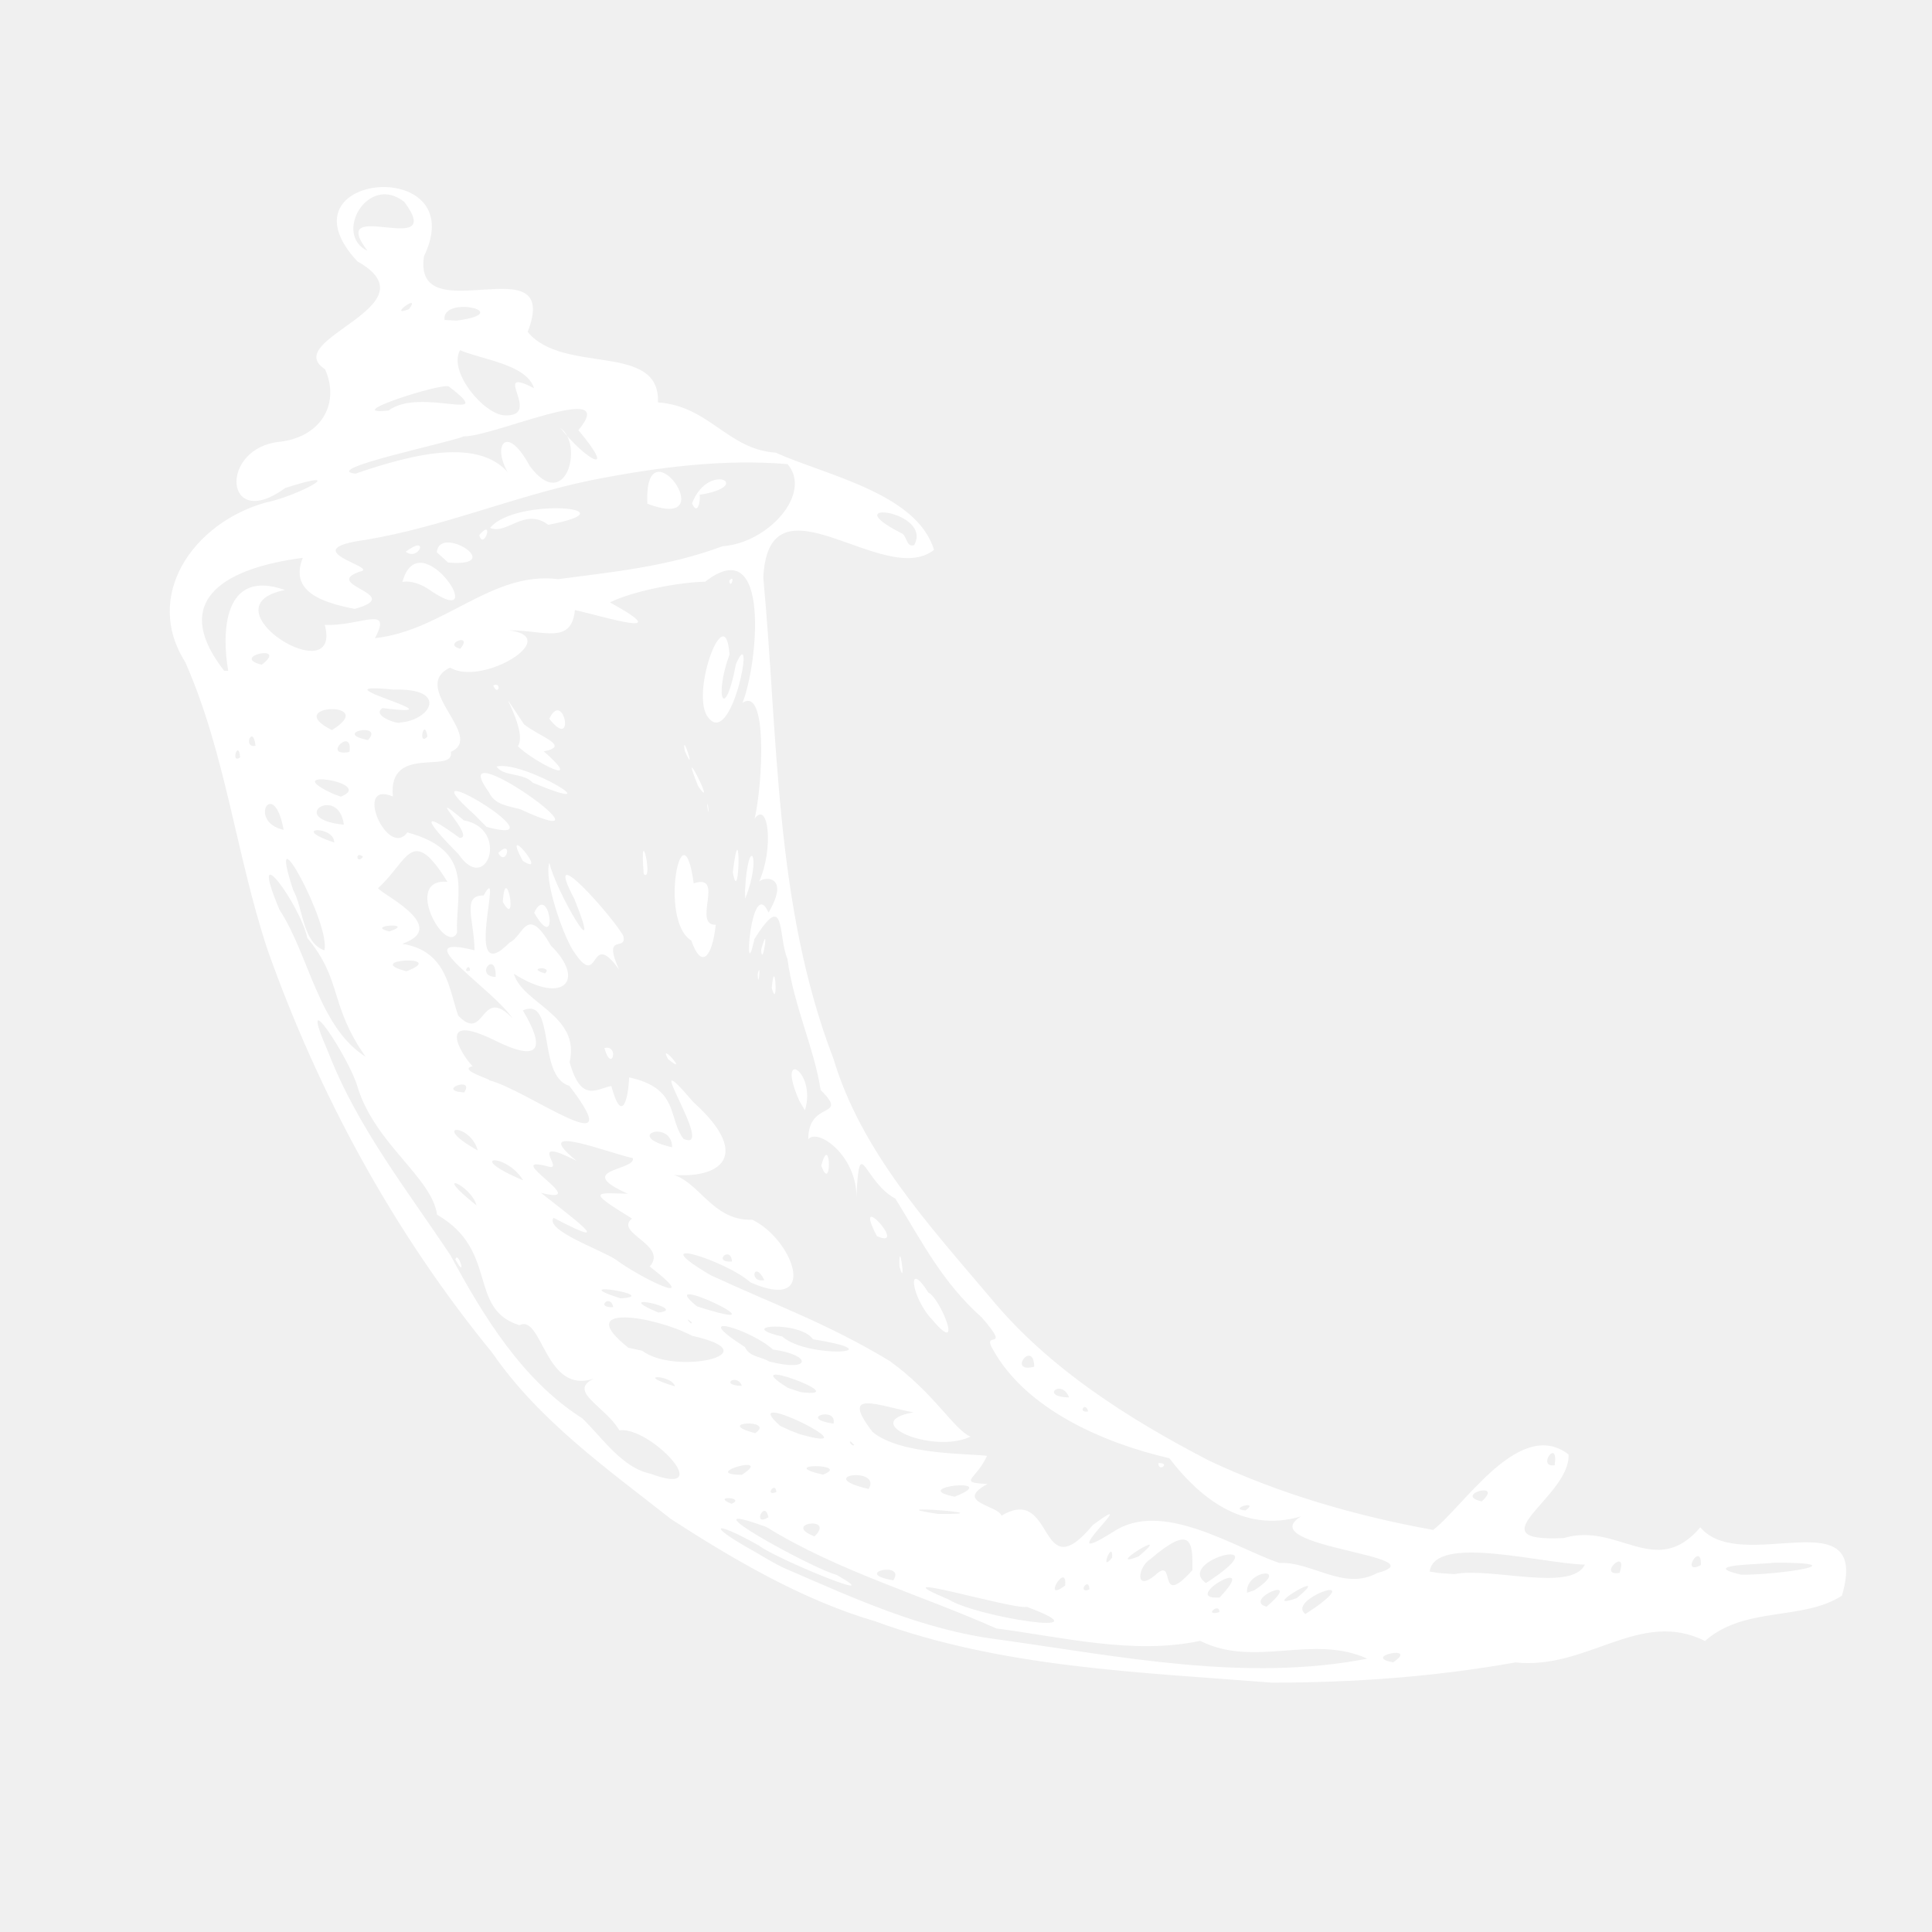
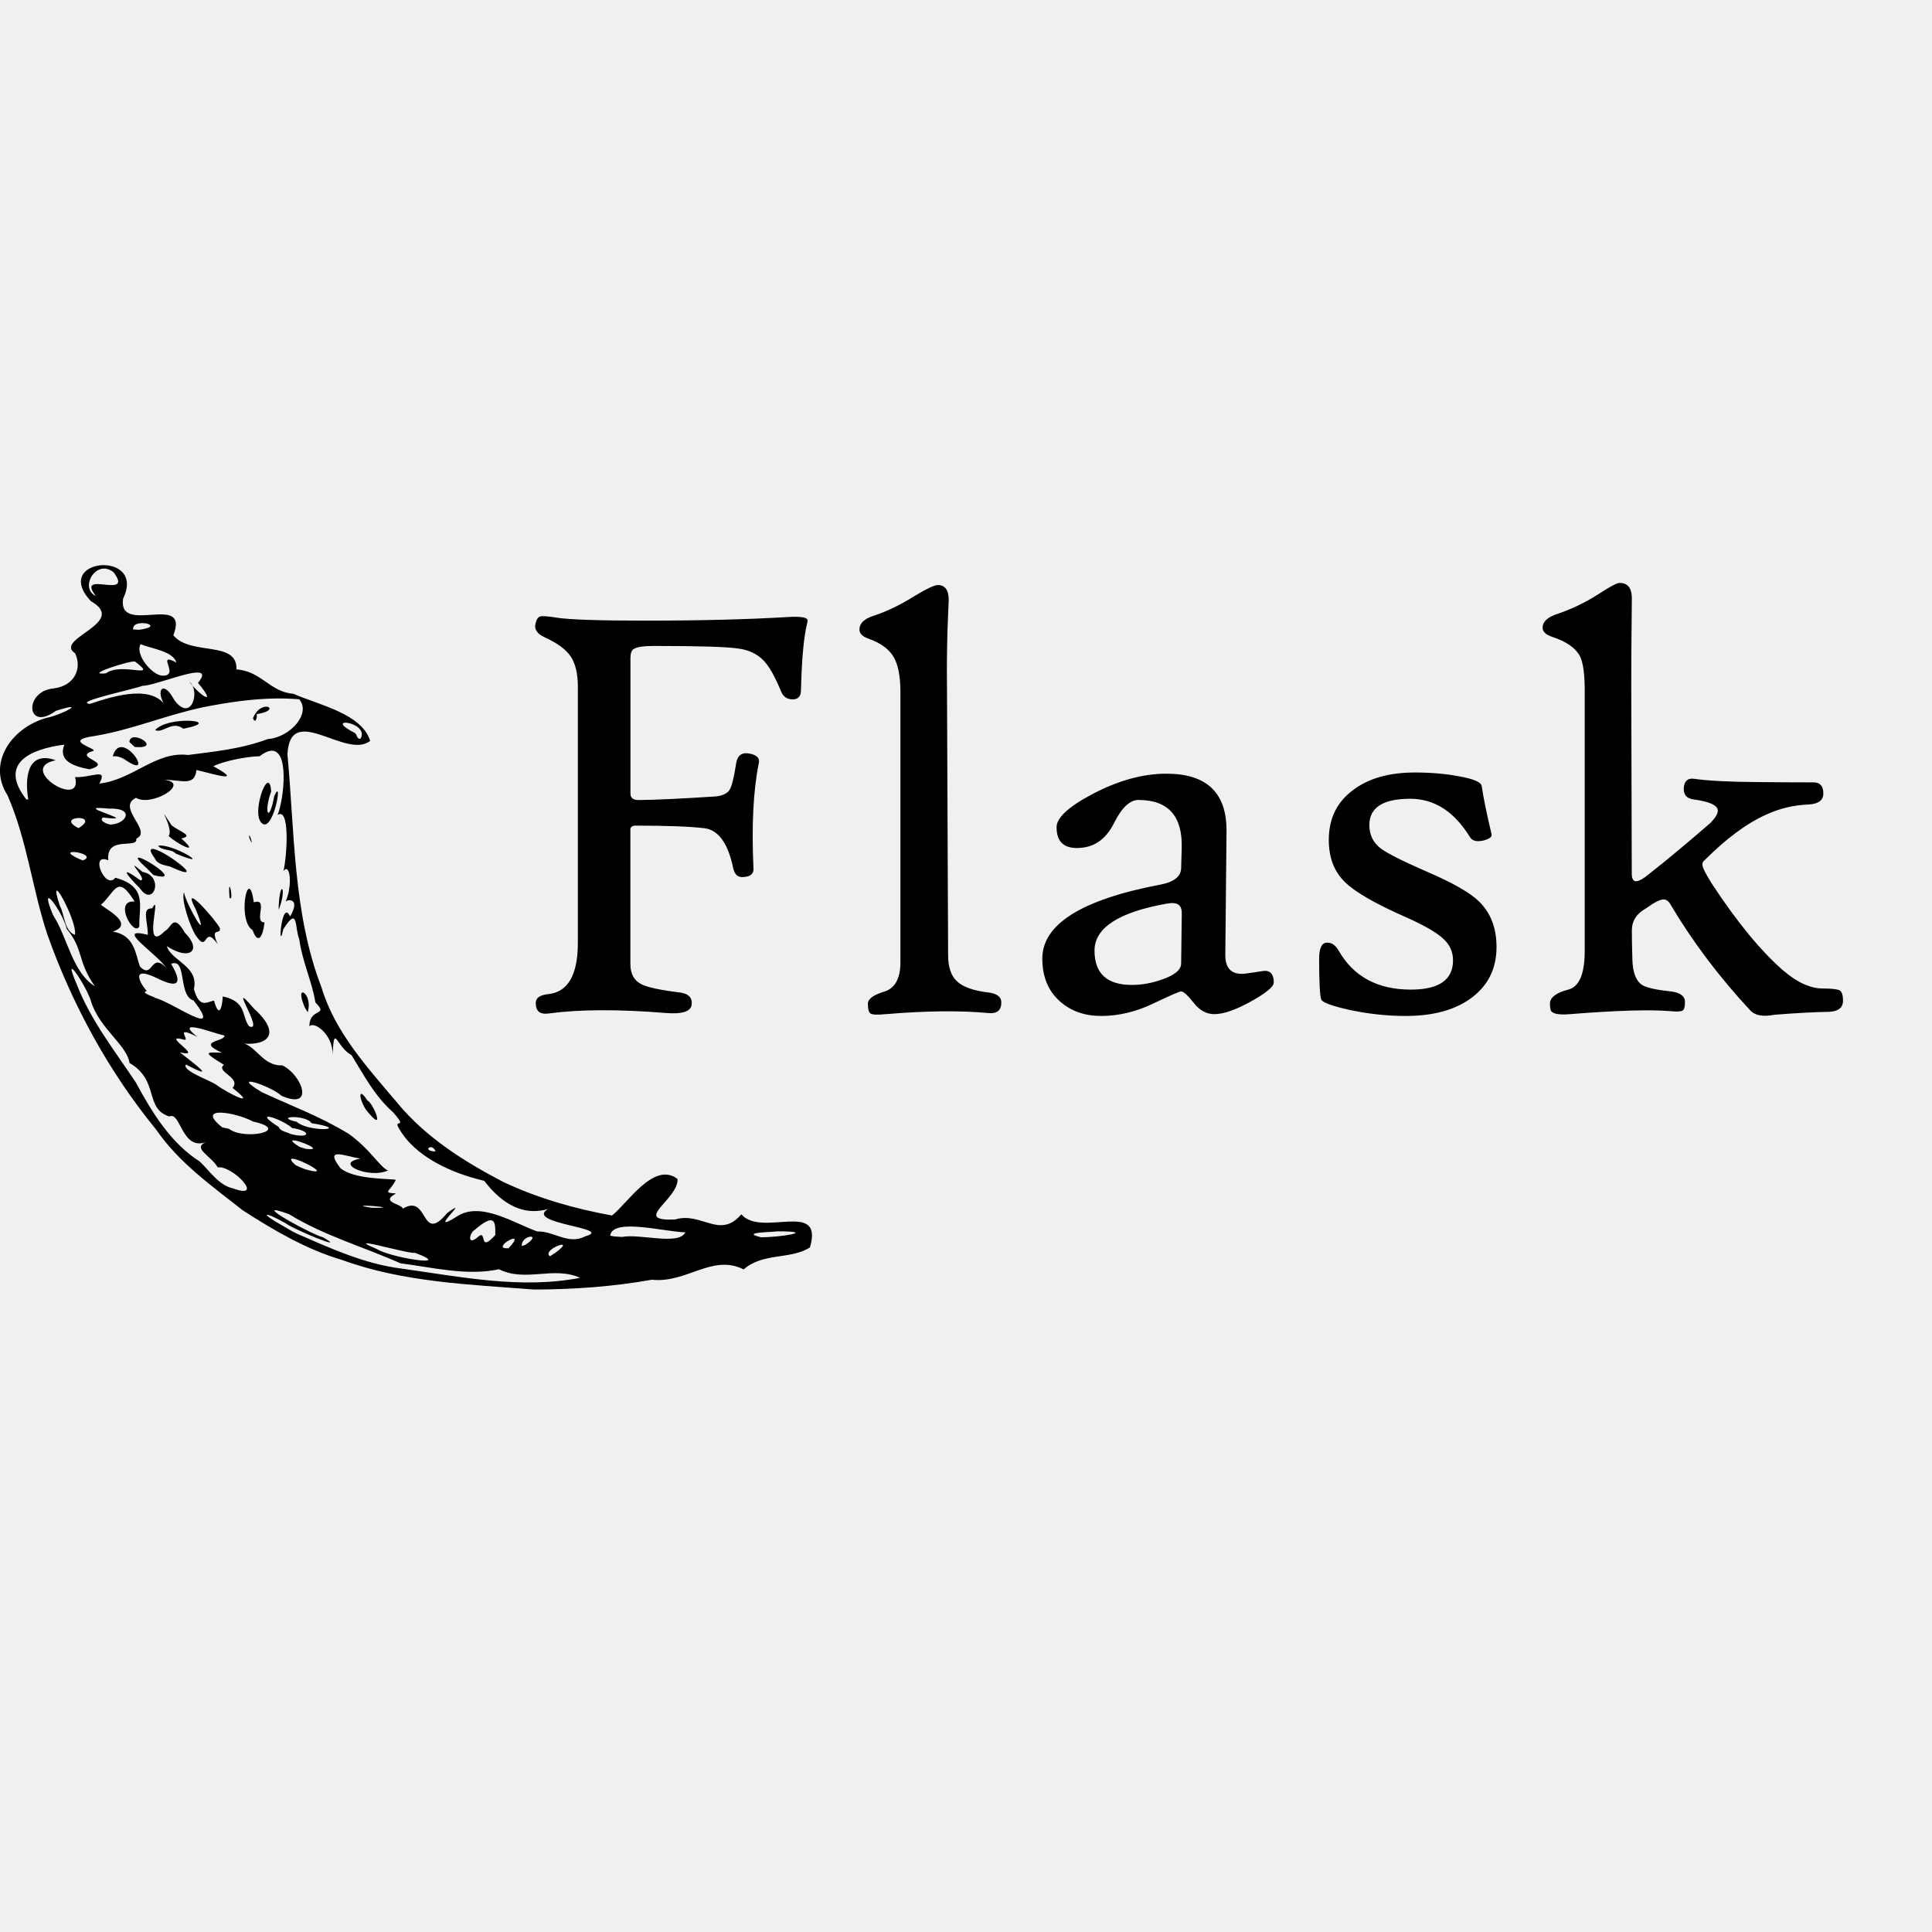
- <svg xmlns="http://www.w3.org/2000/svg" viewBox="0 0 128 128">
-   <path fill="#ffffff" d="M44.44 100.63c-4.23-3.33-8.74-6.52-11.83-11.01-6.49-7.92-11.49-17.1-14.9-26.74-2.07-6.27-2.77-12.99-5.44-19.02-2.78-4.38.48-9.16 5.27-10.55 2.13-.41 5.89-2.43 1.36-.98-4.06 2.98-4.45-2.71-.29-3.07 2.84-.38 3.89-2.7 2.92-4.8-3.05-1.99 7.4-4.18 2.14-7.15-5.48-5.91 7.66-7.05 4.42-.33-.77 5.16 9.18-.95 6.87 5.01 2.35 2.86 8.8.65 8.63 4.67 3.42.24 4.6 3.11 7.8 3.33 3.33 1.5 9.36 2.69 10.49 6.44-3.3 2.61-10.95-5.4-11.31 1.84 1 10.69.74 21.7 4.65 31.88 1.85 6.16 6.33 11.01 10.38 15.81 3.88 4.7 9.12 8.01 14.48 10.8 4.69 2.21 9.75 3.68 14.87 4.6 2.07-1.59 5.74-7.48 8.97-5 .16 2.8-6.42 5.84-.31 5.54 3.59-1.08 6.08 2.77 9.04-.71 2.72 3.23 11.32-2.06 9.38 4.53-2.62 1.69-6.44.67-9.07 3-4.33-2.16-7.77 1.93-12.56 1.42-5.32.95-10.73 1.34-16.13 1.34-8.85-.7-17.89-.99-26.3-4.07-4.74-1.38-9.37-4.08-13.53-6.78zm7.47 3.24c4.63 2 9.16 4.11 14.23 4.75 8.05 1.12 16.37 2.84 24.45 1.27-3.66-1.65-7.44.64-11.08-1.18-4.37.94-9.06-.24-13.5-.82-5.05-2.25-10.5-3.8-15.23-6.72-5.91-2.16 3.06 2.77 4.65 3.17 3.69 2.1-4.06-1.08-5.16-1.95-3.09-1.74-3.49-1.37-.31.39.64.37 1.28.77 1.95 1.09zm-8.81-6.23c4.49 1.66-.02-3.16-2.07-2.88-.91-1.58-3.48-2.58-1.67-3.43-3.26 1.13-3.42-4.3-4.95-3.53-3.45-1.09-1.34-4.95-5.45-7.32-.37-2.5-4.08-4.66-5.26-8.43-.52-1.93-4.19-7.46-1.94-2.31 1.92 4.96 5.29 9.21 8.1 13.45 2.18 4.04 4.76 8.26 8.72 10.78 1.34 1.3 2.63 3.27 4.52 3.67zM30.17 83.45c.16-.68.82 1.46 0 0zm18.3 16.18c1-.44-1.43-.56 0 0zm2.44.89c-.25-1.23-1.11.69 0 0zm3.05 1.27c1.45-1.38-2.24-.87 0 0zm5.22 2.91c.89-1.3-2.82-.49 0 0zm-10.03-6.99c2.25-1.46-2.91-.02 0 0zm2.29 1.14c-.07-.77-.82.34 0 0zm11.43 7.13c1.84 1.16 10.73 2.54 5.16.48-.93.2-10.33-2.66-5.16-.48zM44.72 91.85c-.18-.77-2.85-.85 0 0zm5.32 3.1c1.39-.96-2.87-.74 0 0zm4.48 2.75c1.98-.75-3.23-.75 0 0zm-11.97-8.21c2.16 1.65 8.7.21 3.3-.99-2.45-1.31-7.99-2.2-4.22.79l.92.2zm15 9.16c.9-1.53-3.77-.88 0 0zm-4.56-3.63c5.27 1.49-4.43-3.34-1.3-.55l.7.32.6.23zm9.14 5.28c4.99.05-4.51-.68 0 0zm-21.5-13.7c-.19-.93-1.23.08 0 0zm29.94 18.44c.14-1.68-1.62 1.25 0 0zM49.15 91.82c-.3-.88-1.56-.04 0 0zm-8.04-5.8c2.86-.17-3.93-1.26 0 0zm-9.54-6.16c-.36-1.38-3.12-2.47 0 0zM56.6 95.74c-.52-.6-.25.13 0 0zm15.58 9.56c-.05-.91-.85.35 0 0zM55.22 94.32c.28-1.18-2.44-.36 0 0zm-11.6-7.36c2.13-.23-3.42-1.44 0 0zm19.63 12.2c3.32-1.32-3.24-.64 0 0zm-10.21-6.93c3.83.49-4.56-2.61-.84-.28l.84.28zm13.31 8.19c3.58-2.14 2.4 5.01 6.07.6 3.62-2.64-3.13 3.27 1.33.47 3.23-2.16 7.99 1.02 11 2.06 2.16-.11 4.27 1.87 6.49.67 4.27-1.15-8.36-1.71-5.05-3.75-3.91 1.14-6.8-1.36-8.72-3.86-4.39-1.01-9.46-3.25-11.65-7.14-.89-1.46 1.29.21-.77-2.18-2.64-2.35-3.96-5.02-5.73-7.88-2.12-1.13-2.37-4.46-2.58-.11.02-2.74-2.56-4.59-3.19-3.82-.01-2.64 2.76-1.32.82-3.27-.42-2.74-1.79-5.59-2.2-8.68-.64-1.49-.09-4.68-2.19-1.31-.76 3.57-.25-4.38.94-1.76 1.56-2.67-.56-2.36-.65-1.99 1.02-2.26.64-5.46-.27-4.24.54-2.39.86-8.8-.81-7.66 1.01-2.5 1.92-11.44-2.47-8.03-1.78.03-4.85.64-6.31 1.37 4.56 2.51-.46.91-2.32.51-.24 2.33-2.08 1.32-4.38 1.34 3.67.45-1.79 3.75-3.89 2.47-2.74 1.31 2.36 4.57.05 5.58.28 1.52-4.19-.55-3.84 2.96-2.65-1.12-.36 4.16.96 2.38 4.51 1.22 3.18 4.01 3.29 6.65-.74 1.54-3.63-3.62-.64-3.38-2.36-3.83-2.61-1.38-4.56.39-.45.13 4.99 2.53 1.57 3.72 3.01.47 3.1 3.1 3.71 4.76 1.81 1.88 1.44-2.08 3.6.18-1.37-2.02-7.25-5.68-2.52-4.51-.03-2.03-.86-3.67.6-3.63 1.44-2.6-1.51 6.42 1.73 3.11.9-.39 1.12-2.6 2.73.21 2.34 2.3.85 3.97-2.46 1.86.59 2.01 4.42 2.72 3.7 5.86.76 2.76 1.83 1.74 2.76 1.58.73 2.68 1.14.71 1.18-.57 3.34.72 2.56 2.69 3.6 4.07 2.3 1.04-3.29-7.04.66-2.43 4.16 3.75 1.56 5.32-2.17 4.72 2.36-.19 3.12 3.19 6.07 3.07 2.69 1.28 4.52 6.2-.12 4.15-1.61-1.45-7.31-3.24-2.65-.48 4.3 1.99 7.71 3.18 11.86 5.68 2.96 2.12 4.25 4.54 5.37 5.02-2.49 1.19-7.51-.95-3.78-1.61-2.33-.42-4.94-1.6-2.71 1.3 1.89 1.58 6.71 1.42 7.58 1.59-.73 1.61-1.99 1.74.03 1.86-2.25 1.22.72 1.41.93 2.1zm-4.6-13c-1.37-1.43-1.72-4.11-.24-1.78.75.3 2.43 4.38.24 1.78zm14.99 9.52c.85-.06.02.65 0 0zM59.59 83.91c-.06-2.17.49 1.67 0 0zM58.1 81.9c-1.73-3.32 2.17.95 0 0zM40.04 69.44c1.01-.27.5 1.73 0 0zm14.37 7.79c.62-2.33.73 1.96 0 0zm-10.15-7.06c-.71-1.29 1.5 1.21 0 0zm8.71 2.79c-1.63-3.65 1.16-2 .36.6l-.36-.6zM37.95 62.95c-.73-1.2-1.93-4.72-1.55-5.79.35 1.75 3.72 7.53 1.65 2.39-2.28-4.3 2.73 1.4 3.25 2.47.24 1.07-1.41-.29-.29 2.21-2.04-2.85-1.2 1.58-3.06-1.28zm-4.64-3.2c.19-2.79 1.06 1.91 0 0zm2.08.72c1-2.11 1.69 2.93 0 0zm-5.02-3.89c-1.73-1.72-2.98-3.3.08-1.07 1.18.05-2.62-3.6.28-1.16 3.06.56 1.51 5.01-.36 2.23zm2.64-.07c1-.99.53.98 0 0zm1.62.52c-1.52-2.85 1.85 1.2 0 0zm-3.22-3.08c-5.02-4.47 6.31 2.34.82.83l-.82-.83zm14.39 8.36c-2.18-1.3-.58-9.18.16-3.79 2.11-.68-.12 2.78 1.46 2.75-.24 2.18-.95 2.97-1.62 1.04zm5.33 3.15c.21-2.38.45 1.62 0 0zm-.93-.92c.24-1.01.03 1.2 0 0zM32.39 52.48c-3.23-4.45 9.38 4.51 2.07 1.13-.77-.21-1.69-.28-2.07-1.13zm10.26 5.43c-.31-3.75.68.62 0 0zm7.78 5c.6-2.14.05 1.41 0 0zM32.89 50.78c1.92-.41 7.95 3.37 2.41 1.08-.62-.69-1.93-.38-2.41-1.08zm16.47 8.21c.2-3.84 1.15-2.29.01.55l-.01-.55zm-15.05-9.55c.78-1.15-2.08-5.18.41-1.45 1.08.85 3.11 1.43 1.31 1.79 2.84 2.5-.68.68-1.72-.34zm14.24 8.35c.54-4.37.47 2.56 0 0zM32.68 45.41c.6-.26.32.79 0 0zm3.71 2.21c.96-2.01 1.77 2.23 0 0zm10.47 5.82c0-.77.2 1.12 0 0zm-.6-1.34c-1.45-3.59 1.35 1.9 0 0zm-.89-2.35c-.25-1.48.83 1.86 0 0zm1.45-2.36c-1-1.76 1.26-7.75 1.51-4.03-1.05 2.89-.3 4.51.43.63 1.36-3.06-.29 6.02-1.94 3.4zm1.49-8.91c.44-.53.1.65 0 0zM45.82 87.6c-.59-.52.07.33 0 0zm5.13 2.6c2.86.74 2.84-.44.26-.79-1.39-1.29-5.77-2.66-1.85-.16.27.65 1.09.63 1.59.95zm-10.14-6.74c1.57 1.18 5.93 3.32 2.24.45 1.24-1.44-2.38-2.21-1.18-3.18-3.06-1.87-2.41-1.7-.27-1.64-3.67-1.64.53-1.52.33-2.36-1.42-.28-7.03-2.5-3.73.18-3.36-1.71-.8.64-1.82.39-3.44-.94 3.06 2.62-.54 1.73 1.97 1.56 5.3 4 .83 1.65-.57.85 3.21 2.14 4.14 2.78zm5.37 3.09c6.53 2.1-3.2-2.58 0 0zm27.5 16.65c.08-1.3-.9 1.11 0 0zm2.82 1.19c1.51-1.46.06 2.33 2.5-.36.03-1.92-.07-3.06-2.8-.72-.75.42-1.09 2.19.3 1.08zM31.65 76.22c-.47-1.82-3.25-1.81 0 0zm3.01 1.98c-1.12-1.86-4-1.68 0 0zm17.17 10.35c1.68 1.49 7.7 1.09 2.03.18-.83-1.24-5.32-.94-2.03-.18zm23.6 14.57c2.57-2.16-2.5.97 0 0zm5.36 3.69c.02-.69-1.11.3 0 0zm.01-.97c2.86-3.03-2.77.18 0 0zM24.22 70.01c-2.43-3.47-1.51-5.03-3.86-7.87-.45-2.17-4.03-7.09-1.85-1.88 1.99 3.05 2.58 7.77 5.71 9.75zm55.68 34.87c5.26-3.4-2.15-1.48 0 0zm4.01 1.57c2.64-2.26-1.66-.47 0 0zM30.75 72.38c.76-1.12-1.94-.14 0 0zm52.33 32.99c2.55-1.64-.59-1.39-.46.15l.46-.15zM48.5 83.58c-.09-1.11-1.35.09 0 0zm2.14 1.23c-.69-1.38-1.05.21 0 0zm36.53 21.67c3.27-2.36-1.98-.45-.68.45l.68-.45zm-1.26-.6c2.67-2.23-2.8.99 0 0zm6.39 4.25c1.79-1.19-2.17-.38 0 0zM32.39 71.57c2.39.54 9.56 5.89 5.33.37-2.17-.64-.87-5.94-3.08-5 1.48 2.48 1.22 3.53-1.9 1.97-3.91-1.91-2.2.94-1.43 1.73-1.04.25 1.39.91 1.08.93zm-10.9-8.61c.43-1.77-3.95-9.75-2.07-4 .68 1.21.61 3.49 2.07 4zM41.5 75.3c-1.23-1.03-.06-.15 0 0zm3.03.71c0-1.88-3.35-.77 0 0zm26.3 16.57c-.5-1.28-1.98-.02 0 0zm1.26.93c-.18-.72-.72.14 0 0zm10.43 6.56c1-.74-1.25-.09 0 0zM26.93 64.35c2.87-1.11-3.07-.79 0 0zm41.59 26.2c-.04-1.86-1.83.46 0 0zM25.8 61.71c1.84-.62-1.71-.41 0 0zm5.34 2.59c-.03-.61-.56.23 0 0zm65.22 39.99c2.37-.48 7.77 1.21 8.64-.63-2.88-.07-9.95-2.03-10.28.46l.63.1 1.01.07zM32.84 64.73c.05-1.88-1.46-.07 0 0zm-14.05-9.75c-.64-3.58-2.43-.54 0 0zm3.35.84c.04-1.15-3.07-1.03 0 0zm1.91.94c-.55-.44-.43.57 0 0zm12.06 7.73c.57-.52-1.35-.38 0 0zm-13.33-9.85c-.33-2.71-3.88-.4 0 0zm-6.87-4.46c-.1-1.25-.67.47 0 0zm1.02-.77c-.17-1.48-.88.19 0 0zm5.65 3.37c2.39-.94-4.35-1.94-.49-.18l.49.18zm75.59 46.69c1.53-1.4-1.94-.43 0 0zm9.13 4.74c.61-1.81-1.54.23 0 0zM23.15 49.82c.26-1.75-1.89.35 0 0zm-8.03-5.38c-.43-2.47-.37-6.82 3.76-5.35-5.51 1.1 3.82 6.85 2.64 2.31 2.32.11 4.53-1.37 3.32.88 4.57-.5 7.73-4.46 12.14-3.91 3.44-.46 7.19-.8 10.89-2.18 3.04-.22 5.97-3.5 4.31-5.44-4.15-.35-8.5.17-13.08 1.08-5.08 1.06-9.7 3.06-14.83 3.93-5 .67 1 1.85-.43 2.11-2.61.9 3.11 1.52-.34 2.47-2.13-.41-4.35-1.14-3.44-3.38-4.79.62-9 2.61-5.21 7.48h.27zm11.54-5.88c1.12-4.14 6.01 3.4 1.84.55-.5-.38-1.32-.68-1.84-.55zm.22-2.01c1.62-1.2.86.68 0 0zm2.06.04c.15-1.9 4.71 1.01.75.68l-.75-.68zm2.81-1.14c1.03-1.2.3 1.07 0 0zm.72-.48c1.71-2.06 9.69-1.31 3.85-.2-1.56-1.18-2.76.7-3.85.2zm10.42-1.6c-.26-5.62 5.18 1.99 0 0zm2.96-.02c1.08-2.83 4.2-1.14.5-.57.08.3-.11 1.46-.5.57zM21.99 48.37c3.23-1.98-3.43-1.72 0 0zm2.39.66c1.13-1.2-2.46-.49 0 0zm-7.04-4.99c1.85-1.42-2.18-.54 0 0zm95.35 59.65c.05-1.65-1.41.74 0 0zM103 97.08c.28-1.9-1.24.16 0 0zm12.36 7.25c2.58.01 7.82-.8 2.2-.8-.88.13-5.13.11-2.2.8zM26.48 47.87c2.09-.14 3.27-2.3-.41-2.18-5.69-.59 5.02 1.95-.73 1.22-.77.51 1.09 1.1 1.14.96zm1.84.93c-.22-1.34-.65.71 0 0zm2.18-5.82c.9-1.12-1.26-.3 0 0zm-6.95-11.6c3.73-1.27 8.82-2.69 10.58.62-1.79-2.15-.72-4.28.97-1.12 2.39 3.19 3.59-1.45 2.03-2.52 1.77 2.2 3.79 3.24 1.19.14 2.83-3.4-5.66.45-7.59.41-.92.41-9.58 2.2-7.18 2.47zm2.19-4.18c2.13-1.6 7.35.96 4-1.59-.33-.3-7.35 1.93-4 1.59zm7.75.32c2.49.06-1.07-3.34 1.89-1.8-.49-1.59-3.45-1.89-4.9-2.52-.82 1.45 1.66 4.34 3.01 4.32zm-6.39-7.04c.86-1.16-1.51.6 0 0zm3.16.76c4.01-.53-1.02-1.72-.81-.04l.81.04zm-5.91-4.62c-2.82-3.69 5.31.62 2.44-3.24-2.41-1.92-4.73 2.16-2.44 3.24zm36.21 19.5c1.29-2.29-5.34-3.09-.87-.81.42.14.32.97.87.81z" />
+ <svg xmlns="http://www.w3.org/2000/svg" viewBox="0 0 50 50" width="50px" height="50px">
+   <path d="M 2.609 14.629 C 2.194 14.664 1.832 14.998 2.35 15.557 C 3.345 16.119 1.368 16.532 1.945 16.908 C 2.129 17.304 1.931 17.745 1.393 17.816 C 0.605 17.884 0.679 18.96 1.447 18.396 C 2.304 18.124 1.595 18.504 1.191 18.582 C 0.284 18.846 -0.334 19.752 0.193 20.58 C 0.697 21.72 0.832 22.992 1.223 24.178 C 1.87 26.002 2.815 27.737 4.043 29.236 C 4.626 30.086 5.478 30.69 6.279 31.32 C 7.067 31.831 7.945 32.343 8.842 32.604 C 10.435 33.187 12.144 33.241 13.818 33.373 C 14.838 33.371 15.862 33.299 16.869 33.119 C 17.775 33.217 18.427 32.443 19.246 32.852 C 19.742 32.412 20.465 32.603 20.961 32.283 C 21.328 31.035 19.701 32.036 19.186 31.426 C 18.626 32.084 18.156 31.354 17.477 31.559 C 16.321 31.617 17.564 31.041 17.535 30.512 C 16.922 30.042 16.23 31.157 15.838 31.457 C 14.87 31.282 13.911 31.007 13.023 30.588 C 12.011 30.061 11.018 29.434 10.285 28.545 C 9.518 27.637 8.67 26.719 8.32 25.553 C 7.58 23.628 7.628 21.543 7.439 19.521 C 7.509 18.152 8.955 19.669 9.58 19.174 C 9.366 18.464 8.226 18.239 7.596 17.955 C 6.988 17.913 6.766 17.368 6.119 17.324 C 6.15 16.564 4.93 16.982 4.486 16.441 C 4.923 15.313 3.039 16.468 3.186 15.492 C 3.493 14.858 3.025 14.594 2.609 14.629 z M 2.615 14.725 C 2.714 14.7 2.827 14.72 2.941 14.811 C 3.483 15.541 1.945 14.727 2.479 15.424 C 2.154 15.272 2.32 14.798 2.615 14.725 z M 41.914 15.086 C 41.847 15.086 41.672 15.177 41.389 15.363 C 41.039 15.589 40.669 15.767 40.283 15.896 C 40.041 15.979 39.922 16.095 39.922 16.244 C 39.922 16.347 40.006 16.427 40.176 16.484 C 40.537 16.603 40.774 16.768 40.887 16.979 C 40.97 17.144 41.012 17.436 41.012 17.859 L 41.012 24.615 C 41.012 25.207 40.869 25.539 40.586 25.611 C 40.271 25.693 40.113 25.815 40.113 25.975 C 40.113 26.042 40.119 26.095 40.129 26.131 C 40.154 26.234 40.322 26.272 40.631 26.246 C 41.858 26.148 42.729 26.124 43.244 26.17 C 43.409 26.186 43.51 26.178 43.549 26.15 C 43.588 26.122 43.607 26.049 43.607 25.93 C 43.607 25.78 43.486 25.689 43.244 25.658 C 42.852 25.617 42.602 25.56 42.494 25.488 C 42.34 25.385 42.256 25.17 42.246 24.84 C 42.236 24.51 42.232 24.257 42.232 24.082 C 42.232 23.835 42.354 23.644 42.596 23.51 C 42.812 23.355 42.963 23.277 43.051 23.277 C 43.123 23.277 43.183 23.32 43.229 23.402 C 43.796 24.361 44.487 25.278 45.301 26.154 C 45.424 26.283 45.631 26.319 45.92 26.262 C 46.503 26.216 46.973 26.191 47.334 26.186 C 47.576 26.176 47.697 26.078 47.697 25.898 C 47.697 25.754 47.668 25.666 47.611 25.633 C 47.554 25.6 47.409 25.582 47.172 25.582 C 46.853 25.582 46.509 25.425 46.143 25.111 C 45.571 24.612 44.962 23.872 44.318 22.893 C 44.143 22.62 44.057 22.447 44.057 22.375 C 44.057 22.329 44.076 22.291 44.117 22.26 C 44.673 21.704 45.197 21.314 45.688 21.092 C 46.038 20.927 46.412 20.835 46.809 20.82 C 47.062 20.805 47.188 20.71 47.188 20.535 C 47.188 20.349 47.107 20.253 46.947 20.248 C 46.458 20.248 45.966 20.245 45.471 20.24 C 44.76 20.235 44.219 20.208 43.848 20.156 C 43.683 20.13 43.591 20.209 43.576 20.389 C 43.566 20.569 43.652 20.668 43.832 20.689 C 44.249 20.746 44.457 20.843 44.457 20.982 C 44.457 21.059 44.395 21.164 44.271 21.293 C 43.647 21.834 43.123 22.27 42.695 22.605 C 42.535 22.739 42.417 22.807 42.34 22.807 C 42.268 22.807 42.23 22.739 42.23 22.605 L 42.217 17.768 C 42.217 17.134 42.22 16.628 42.225 16.252 C 42.23 15.706 42.232 15.45 42.232 15.486 C 42.232 15.218 42.125 15.086 41.914 15.086 z M 24.268 15.141 C 24.186 15.141 23.989 15.232 23.68 15.418 C 23.304 15.655 22.94 15.83 22.59 15.943 C 22.358 16.02 22.242 16.138 22.242 16.293 C 22.242 16.396 22.322 16.474 22.482 16.531 C 22.786 16.639 22.998 16.792 23.119 16.988 C 23.24 17.184 23.303 17.491 23.303 17.908 L 23.303 24.902 C 23.303 25.324 23.162 25.579 22.881 25.664 C 22.6 25.749 22.461 25.853 22.461 25.977 C 22.461 26.116 22.484 26.201 22.533 26.232 C 22.582 26.262 22.713 26.267 22.924 26.246 C 23.976 26.158 24.855 26.15 25.566 26.217 C 25.798 26.242 25.914 26.151 25.914 25.945 C 25.914 25.796 25.799 25.709 25.566 25.684 C 25.19 25.638 24.925 25.542 24.77 25.4 C 24.615 25.258 24.537 25.031 24.537 24.717 L 24.508 17.814 C 24.502 17.32 24.506 16.817 24.521 16.307 C 24.542 15.771 24.553 15.512 24.553 15.533 C 24.553 15.27 24.459 15.141 24.268 15.141 z M 13.988 15.953 C 13.931 15.963 13.891 16.017 13.865 16.115 C 13.814 16.275 13.892 16.401 14.098 16.494 C 14.427 16.644 14.652 16.811 14.773 16.994 C 14.894 17.177 14.955 17.439 14.955 17.779 L 14.955 24.396 C 14.955 25.226 14.702 25.67 14.197 25.727 C 13.976 25.748 13.865 25.823 13.865 25.957 C 13.865 26.169 13.975 26.26 14.197 26.229 C 14.99 26.121 15.998 26.117 17.219 26.215 C 17.641 26.251 17.867 26.184 17.898 26.014 C 17.929 25.819 17.818 25.708 17.566 25.682 C 17.072 25.62 16.751 25.55 16.602 25.473 C 16.411 25.38 16.314 25.203 16.314 24.945 L 16.314 21.469 C 16.314 21.403 16.36 21.367 16.453 21.367 C 17.272 21.367 17.866 21.39 18.229 21.434 C 18.592 21.478 18.841 21.823 18.975 22.467 C 19.012 22.637 19.1 22.712 19.244 22.697 C 19.419 22.687 19.505 22.616 19.5 22.482 C 19.448 21.359 19.495 20.447 19.639 19.746 C 19.665 19.622 19.589 19.542 19.414 19.506 C 19.208 19.46 19.089 19.54 19.053 19.746 C 18.996 20.123 18.938 20.355 18.879 20.445 C 18.82 20.535 18.703 20.59 18.533 20.611 C 17.662 20.668 16.998 20.7 16.539 20.705 C 16.39 20.71 16.316 20.654 16.316 20.535 L 16.316 17.033 C 16.316 16.914 16.341 16.837 16.393 16.801 C 16.476 16.744 16.652 16.717 16.92 16.717 C 18.09 16.717 18.819 16.739 19.113 16.785 C 19.386 16.821 19.606 16.929 19.771 17.104 C 19.911 17.253 20.058 17.515 20.213 17.891 C 20.269 18.03 20.37 18.1 20.514 18.1 C 20.658 18.1 20.729 18.019 20.729 17.859 C 20.749 17.045 20.803 16.466 20.891 16.121 C 20.896 16.1 20.898 16.081 20.9 16.055 C 20.9 15.978 20.728 15.948 20.383 15.969 C 19.347 16.031 18.117 16.062 16.695 16.062 C 15.489 16.062 14.723 16.036 14.398 15.984 C 14.176 15.948 14.04 15.938 13.988 15.953 z M 3.791 16.137 C 3.929 16.166 3.977 16.248 3.598 16.299 L 3.445 16.291 C 3.425 16.132 3.653 16.107 3.791 16.137 z M 3.639 16.67 C 3.913 16.79 4.474 16.845 4.566 17.146 C 4.005 16.854 4.678 17.498 4.207 17.486 C 3.953 17.489 3.483 16.944 3.639 16.67 z M 3.498 17.123 C 4.133 17.606 3.144 17.123 2.742 17.426 C 2.109 17.49 3.436 17.069 3.498 17.123 z M 5.176 17.412 C 5.257 17.434 5.257 17.511 5.123 17.672 C 5.615 18.26 5.233 18.062 4.898 17.645 C 5.192 17.848 4.966 18.724 4.514 18.121 C 4.194 17.525 3.991 17.928 4.33 18.336 C 3.997 17.709 3.033 17.977 2.328 18.217 C 1.873 18.167 3.51 17.828 3.688 17.748 C 3.961 17.753 4.933 17.345 5.176 17.412 z M 7.148 18.076 C 7.35 18.074 7.548 18.081 7.744 18.098 C 8.059 18.465 7.506 19.086 6.93 19.127 C 6.23 19.389 5.517 19.453 4.867 19.539 C 4.033 19.434 3.434 20.184 2.57 20.279 C 2.8 19.853 2.381 20.132 1.943 20.111 C 2.166 20.971 0.4 19.883 1.443 19.676 C 0.661 19.398 0.65 20.22 0.732 20.688 L 0.68 20.688 C -0.036 19.765 0.76 19.389 1.666 19.271 C 1.494 19.696 1.913 19.833 2.316 19.91 C 2.969 19.73 1.887 19.614 2.381 19.443 C 2.652 19.393 1.517 19.172 2.463 19.045 C 3.433 18.882 4.306 18.501 5.268 18.301 C 5.919 18.172 6.545 18.084 7.148 18.076 z M 6.934 18.295 C 6.848 18.268 6.649 18.322 6.547 18.59 C 6.621 18.759 6.658 18.54 6.643 18.482 C 6.992 18.429 7.019 18.322 6.934 18.295 z M 4.916 18.654 C 4.636 18.641 4.178 18.702 4.016 18.896 C 4.222 18.99 4.448 18.636 4.744 18.859 C 5.297 18.754 5.196 18.667 4.916 18.654 z M 8.912 18.705 C 9.052 18.682 9.485 18.844 9.332 19.115 C 9.227 19.145 9.245 18.987 9.168 18.961 C 8.851 18.799 8.828 18.719 8.912 18.705 z M 3.486 19.08 C 3.413 19.08 3.355 19.113 3.348 19.203 L 3.488 19.332 C 4.05 19.378 3.706 19.08 3.486 19.08 z M 3.172 19.338 C 3.068 19.323 2.971 19.38 2.918 19.576 C 3.016 19.552 3.172 19.609 3.266 19.68 C 3.858 20.085 3.485 19.384 3.172 19.338 z M 6.982 19.434 C 7.502 19.332 7.351 20.678 7.184 21.092 C 7.499 20.877 7.438 22.091 7.336 22.543 C 7.508 22.312 7.579 22.917 7.387 23.344 C 7.403 23.274 7.803 23.213 7.508 23.719 C 7.283 23.223 7.185 24.728 7.33 24.053 C 7.727 23.415 7.623 24.019 7.744 24.301 C 7.822 24.886 8.083 25.425 8.162 25.943 C 8.529 26.313 8.006 26.062 8.008 26.562 C 8.127 26.418 8.612 26.766 8.609 27.285 C 8.649 26.462 8.697 27.093 9.098 27.307 C 9.433 27.847 9.684 28.352 10.184 28.797 C 10.574 29.248 10.159 28.931 10.328 29.207 C 10.742 29.941 11.701 30.367 12.531 30.559 C 12.895 31.033 13.442 31.504 14.182 31.289 C 13.556 31.675 15.945 31.78 15.137 31.998 C 14.717 32.226 14.318 31.851 13.908 31.871 C 13.338 31.675 12.437 31.074 11.826 31.482 C 10.981 32.011 12.259 30.893 11.574 31.393 C 10.88 32.226 11.103 30.874 10.426 31.279 C 10.387 31.15 9.824 31.115 10.25 30.887 C 9.868 30.863 10.106 30.838 10.244 30.533 C 10.08 30.499 9.169 30.531 8.811 30.232 C 8.389 29.683 8.884 29.906 9.324 29.986 C 8.618 30.11 9.567 30.516 10.039 30.291 C 9.827 30.201 9.584 29.743 9.023 29.342 C 8.239 28.87 7.594 28.645 6.781 28.268 C 5.901 27.746 6.978 28.082 7.283 28.357 C 8.161 28.744 7.816 27.814 7.307 27.572 C 6.749 27.595 6.605 26.954 6.158 26.99 C 6.864 27.103 7.354 26.808 6.568 26.098 C 5.821 25.226 6.88 26.756 6.445 26.559 C 6.247 26.298 6.396 25.922 5.764 25.787 C 5.757 26.028 5.677 26.402 5.539 25.895 C 5.363 25.925 5.162 26.118 5.018 25.596 C 5.154 25.003 4.43 24.867 4.318 24.488 C 4.943 24.887 5.226 24.573 4.783 24.137 C 4.478 23.604 4.436 24.022 4.266 24.096 C 3.653 24.722 4.21 23.016 3.938 23.508 C 3.663 23.5 3.821 23.809 3.826 24.193 C 2.93 23.971 4.044 24.665 4.303 25.047 C 3.894 24.619 3.963 25.368 3.621 25.012 C 3.505 24.697 3.489 24.199 2.92 24.111 C 3.567 23.887 2.535 23.432 2.621 23.408 C 2.991 23.071 3.038 22.608 3.484 23.332 C 2.919 23.286 3.468 24.265 3.607 23.973 C 3.585 23.472 3.838 22.946 2.984 22.715 C 2.733 23.053 2.301 22.053 2.803 22.264 C 2.737 21.6 3.581 21.991 3.527 21.703 C 3.963 21.512 3 20.895 3.52 20.648 C 3.918 20.89 4.95 20.268 4.256 20.182 C 4.69 20.178 5.038 20.368 5.084 19.928 C 5.435 20.004 6.384 20.306 5.521 19.83 C 5.797 19.693 6.381 19.577 6.717 19.572 C 6.82 19.492 6.908 19.448 6.982 19.434 z M 36.621 19.992 C 35.957 19.992 35.426 20.14 35.029 20.439 C 34.601 20.749 34.389 21.181 34.389 21.738 C 34.389 22.191 34.526 22.552 34.799 22.82 C 35.051 23.072 35.553 23.366 36.305 23.701 C 36.825 23.928 37.175 24.127 37.355 24.297 C 37.52 24.447 37.604 24.632 37.604 24.854 C 37.604 25.359 37.241 25.611 36.514 25.611 C 35.653 25.611 35.029 25.275 34.643 24.6 C 34.555 24.451 34.448 24.383 34.324 24.398 C 34.2 24.408 34.139 24.549 34.139 24.822 C 34.139 25.456 34.16 25.811 34.201 25.883 C 34.268 25.96 34.511 26.044 34.928 26.137 C 35.412 26.24 35.897 26.293 36.381 26.293 C 37.108 26.293 37.682 26.131 38.102 25.809 C 38.522 25.487 38.73 25.054 38.73 24.508 C 38.73 24.014 38.577 23.619 38.27 23.322 C 38.033 23.096 37.584 22.84 36.924 22.557 C 36.295 22.284 35.897 22.082 35.727 21.953 C 35.536 21.803 35.439 21.605 35.439 21.352 C 35.439 20.899 35.792 20.672 36.498 20.672 C 37.122 20.672 37.638 21.003 38.045 21.668 C 38.102 21.761 38.215 21.79 38.385 21.754 C 38.544 21.713 38.617 21.659 38.602 21.592 C 38.473 21.046 38.387 20.629 38.346 20.34 C 38.33 20.242 38.137 20.159 37.766 20.092 C 37.421 20.026 37.038 19.992 36.621 19.992 z M 30.188 20.023 C 29.579 20.023 28.947 20.198 28.287 20.543 C 27.658 20.873 27.344 21.161 27.344 21.408 C 27.344 21.804 27.556 21.982 27.979 21.941 C 28.35 21.91 28.634 21.696 28.832 21.299 C 29.03 20.902 29.241 20.703 29.463 20.703 C 30.241 20.703 30.613 21.128 30.582 21.973 L 30.568 22.467 C 30.563 22.683 30.385 22.826 30.035 22.893 C 27.994 23.28 26.975 23.918 26.975 24.809 C 26.975 25.278 27.128 25.649 27.438 25.922 C 27.721 26.169 28.073 26.293 28.496 26.293 C 28.944 26.293 29.391 26.188 29.834 25.977 C 30.277 25.766 30.522 25.658 30.568 25.658 C 30.63 25.658 30.738 25.757 30.893 25.953 C 31.047 26.149 31.225 26.246 31.426 26.246 C 31.663 26.246 31.979 26.137 32.373 25.918 C 32.767 25.699 32.965 25.536 32.965 25.428 C 32.965 25.227 32.889 25.126 32.738 25.125 C 32.712 25.125 32.621 25.138 32.461 25.164 C 32.301 25.19 32.194 25.203 32.137 25.203 C 31.849 25.203 31.706 25.036 31.711 24.701 L 31.742 21.516 C 31.752 20.521 31.233 20.023 30.188 20.023 z M 6.926 20.26 C 6.794 20.297 6.589 20.996 6.73 21.246 C 7.042 21.743 7.355 20.025 7.098 20.602 C 6.96 21.337 6.819 21.029 7.018 20.482 C 7.006 20.307 6.97 20.247 6.926 20.26 z M 2.535 20.91 C 2.585 20.908 2.672 20.912 2.807 20.926 C 3.501 20.902 3.278 21.311 2.883 21.338 C 2.874 21.364 2.521 21.253 2.668 21.156 C 3.62 21.277 2.187 20.926 2.535 20.91 z M 4.283 21.152 C 4.341 21.282 4.439 21.526 4.365 21.635 C 4.56 21.828 5.226 22.171 4.691 21.699 C 5.032 21.631 4.646 21.523 4.443 21.361 C 4.208 21.008 4.225 21.023 4.283 21.152 z M 2.02 21.17 C 2.177 21.164 2.339 21.245 2.033 21.432 C 1.709 21.269 1.862 21.176 2.02 21.17 z M 6.459 21.625 C 6.449 21.611 6.444 21.623 6.455 21.693 C 6.573 21.957 6.489 21.668 6.459 21.625 z M 4.094 21.889 C 4.186 22.022 4.435 21.963 4.551 22.092 C 5.599 22.526 4.457 21.811 4.094 21.889 z M 3.93 21.971 C 3.878 21.982 3.887 22.051 4.002 22.209 C 4.074 22.372 4.248 22.386 4.393 22.424 C 5.517 22.942 4.153 21.92 3.93 21.971 z M 1.994 22.059 C 2.165 22.086 2.371 22.179 2.145 22.268 L 2.053 22.232 C 1.687 22.066 1.823 22.031 1.994 22.059 z M 3.584 22.195 C 3.533 22.198 3.577 22.275 3.814 22.486 L 3.969 22.645 C 4.749 22.858 3.738 22.187 3.584 22.195 z M 3.479 22.404 C 3.438 22.403 3.8 22.79 3.633 22.783 C 3.054 22.36 3.29 22.659 3.617 22.984 C 3.972 23.511 4.266 22.67 3.688 22.564 C 3.55 22.449 3.492 22.405 3.479 22.404 z M 5.936 22.955 C 5.928 22.979 5.927 23.061 5.941 23.238 C 6.038 23.326 5.958 22.883 5.936 22.955 z M 6.447 23 C 6.323 23.001 6.229 23.885 6.537 24.07 C 6.664 24.435 6.8 24.285 6.846 23.871 C 6.548 23.877 6.968 23.223 6.568 23.352 C 6.533 23.097 6.489 23 6.447 23 z M 7.309 23.02 C 7.286 22.97 7.232 23.078 7.213 23.441 L 7.213 23.545 C 7.321 23.276 7.331 23.069 7.309 23.02 z M 1.469 23.049 C 1.548 23.03 1.998 23.942 1.938 24.193 C 1.661 24.097 1.675 23.666 1.547 23.438 C 1.458 23.165 1.442 23.055 1.469 23.049 z M 4.76 23.094 C 4.687 23.297 4.915 23.962 5.053 24.189 C 5.405 24.73 5.247 23.894 5.633 24.434 C 5.421 23.96 5.732 24.218 5.688 24.016 C 5.59 23.812 4.64 22.732 5.072 23.547 C 5.463 24.519 4.827 23.425 4.76 23.094 z M 1.283 23.252 C 1.389 23.32 1.672 23.781 1.725 24.037 C 2.17 24.573 1.994 24.868 2.455 25.525 C 1.862 25.151 1.75 24.259 1.373 23.682 C 1.219 23.312 1.22 23.211 1.283 23.252 z M 30.371 23.373 C 30.422 23.377 30.462 23.39 30.494 23.41 C 30.559 23.451 30.589 23.535 30.584 23.664 L 30.568 24.934 C 30.568 25.094 30.409 25.231 30.09 25.344 C 29.817 25.442 29.551 25.49 29.293 25.49 C 28.649 25.49 28.326 25.195 28.326 24.602 C 28.326 24.014 28.947 23.609 30.189 23.387 C 30.259 23.374 30.32 23.369 30.371 23.373 z M 4.557 24.932 C 4.795 25.007 4.651 25.787 5.01 25.893 C 5.811 26.938 4.455 25.923 4.002 25.822 C 4.06 25.819 3.6 25.691 3.799 25.646 C 3.654 25.497 3.329 24.956 4.07 25.318 C 4.659 25.613 4.709 25.414 4.428 24.945 C 4.48 24.923 4.523 24.921 4.557 24.932 z M 1.854 25.084 C 1.873 24.984 2.281 25.64 2.355 25.914 C 2.579 26.627 3.281 27.038 3.352 27.51 C 4.129 27.958 3.73 28.689 4.383 28.895 C 4.673 28.748 4.701 29.775 5.318 29.561 C 4.975 29.722 5.463 29.912 5.635 30.211 C 6.024 30.158 6.876 31.068 6.027 30.754 C 5.669 30.678 5.425 30.305 5.172 30.062 C 4.421 29.585 3.933 28.787 3.521 28.023 C 2.99 27.22 2.351 26.418 1.988 25.479 C 1.882 25.235 1.847 25.117 1.854 25.084 z M 7.82 25.688 C 7.781 25.708 7.779 25.826 7.895 26.086 L 7.963 26.197 C 8.057 25.89 7.886 25.654 7.82 25.688 z M 5.119 26.605 C 5.34 26.654 5.673 26.772 5.807 26.799 C 5.844 26.958 5.049 26.933 5.744 27.244 C 5.339 27.233 5.217 27.203 5.795 27.557 C 5.568 27.739 6.253 27.883 6.018 28.156 C 6.715 28.7 5.892 28.294 5.594 28.072 C 5.418 27.95 4.7 27.708 4.812 27.549 C 5.659 27.993 5.027 27.529 4.654 27.234 C 5.336 27.401 4.108 26.729 4.758 26.906 C 4.951 26.953 4.466 26.508 5.102 26.832 C 4.789 26.579 4.898 26.557 5.119 26.605 z M 9.361 28.311 C 9.274 28.28 9.36 28.617 9.555 28.82 C 9.969 29.313 9.654 28.54 9.51 28.482 C 9.44 28.372 9.39 28.321 9.361 28.311 z M 5.709 28.795 C 5.939 28.797 6.316 28.901 6.549 29.025 C 7.569 29.252 6.332 29.526 5.924 29.213 L 5.752 29.176 C 5.395 28.893 5.478 28.792 5.709 28.795 z M 6.928 28.902 C 7.013 28.884 7.398 29.043 7.562 29.195 C 8.052 29.261 8.054 29.485 7.514 29.346 C 7.418 29.287 7.263 29.29 7.213 29.166 C 6.935 28.988 6.877 28.913 6.928 28.902 z M 7.578 28.91 C 7.732 28.908 7.985 28.951 8.064 29.068 C 9.135 29.24 7.997 29.315 7.68 29.033 C 7.368 28.962 7.424 28.913 7.578 28.91 z M 7.578 29.514 C 7.694 29.488 8.45 29.8 7.906 29.73 L 7.748 29.68 C 7.572 29.569 7.54 29.522 7.578 29.514 z M 11.182 29.695 C 11.215 29.707 11.25 29.738 11.273 29.799 C 10.992 29.794 11.08 29.66 11.182 29.695 z M 7.582 29.988 C 7.802 30.01 8.647 30.471 7.898 30.26 L 7.783 30.215 L 7.652 30.154 C 7.504 30.023 7.509 29.981 7.582 29.988 z M 9.4 31.205 C 9.502 31.189 10.336 31.265 9.627 31.258 C 9.414 31.225 9.367 31.21 9.4 31.205 z M 7.184 31.328 C 7.244 31.342 7.339 31.371 7.479 31.422 C 8.374 31.975 9.405 32.267 10.361 32.693 C 11.201 32.803 12.087 33.026 12.914 32.848 C 13.604 33.193 14.32 32.758 15.012 33.07 C 13.483 33.368 11.91 33.042 10.387 32.83 C 9.427 32.709 8.569 32.311 7.693 31.932 C 7.566 31.872 7.446 31.797 7.324 31.727 C 6.722 31.393 6.797 31.324 7.383 31.652 C 7.59 31.817 9.058 32.418 8.359 32.021 C 8.095 31.956 6.763 31.234 7.184 31.328 z M 12.75 31.594 C 12.819 31.638 12.821 31.781 12.818 31.963 C 12.358 32.471 12.633 31.755 12.348 32.031 C 12.085 32.241 12.147 31.906 12.289 31.826 C 12.547 31.606 12.681 31.55 12.75 31.594 z M 16.584 31.756 C 16.995 31.791 17.464 31.886 17.736 31.893 C 17.571 32.24 16.552 31.921 16.104 32.012 L 15.91 32 L 15.791 31.98 C 15.823 31.744 16.173 31.72 16.584 31.756 z M 20.115 31.867 C 21.177 31.866 20.185 32.022 19.697 32.02 C 19.143 31.89 19.948 31.893 20.115 31.867 z M 13.719 32.006 C 13.804 31.996 13.833 32.063 13.592 32.219 L 13.504 32.246 C 13.492 32.1 13.634 32.015 13.719 32.006 z M 13.314 32.068 C 13.33 32.093 13.295 32.162 13.16 32.305 C 12.767 32.33 13.268 31.996 13.314 32.068 z M 9.482 32.178 C 9.578 32.154 10.611 32.452 10.744 32.424 C 11.797 32.815 10.116 32.551 9.768 32.332 C 9.523 32.229 9.45 32.186 9.482 32.178 z M 14.57 32.229 C 14.573 32.255 14.518 32.316 14.363 32.428 L 14.234 32.512 C 14.051 32.385 14.563 32.15 14.57 32.229 z" />
</svg>
